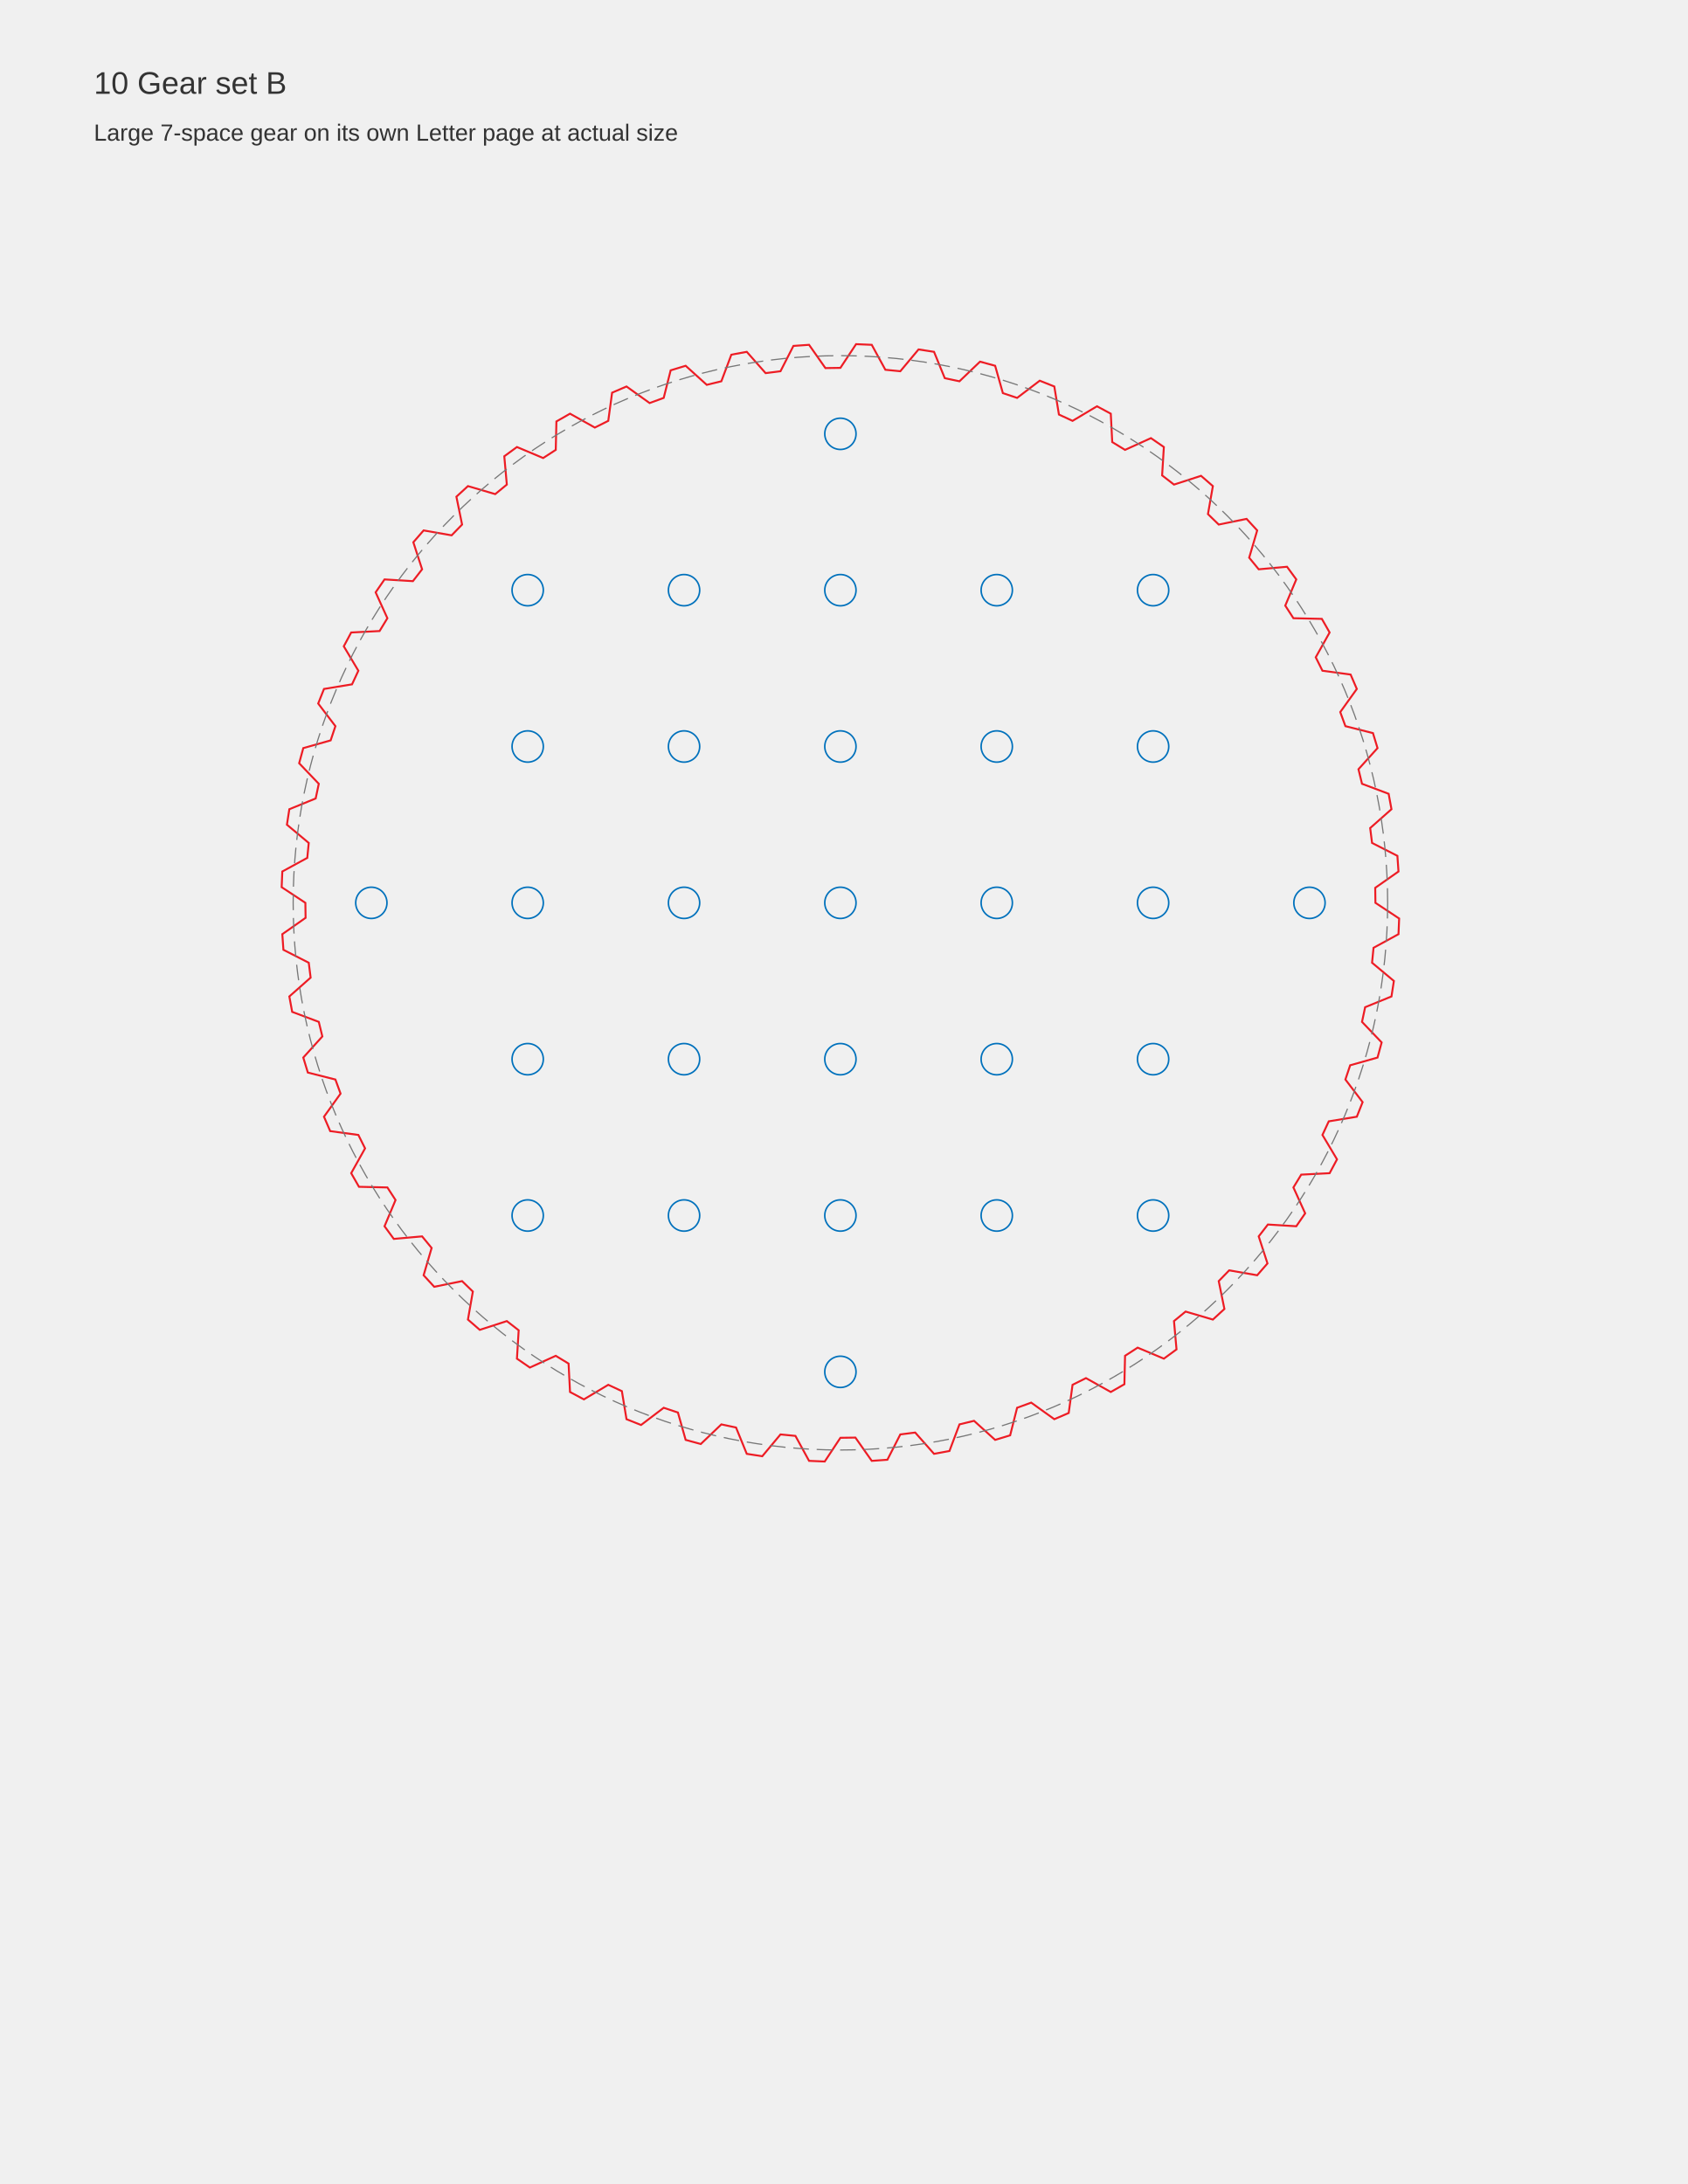
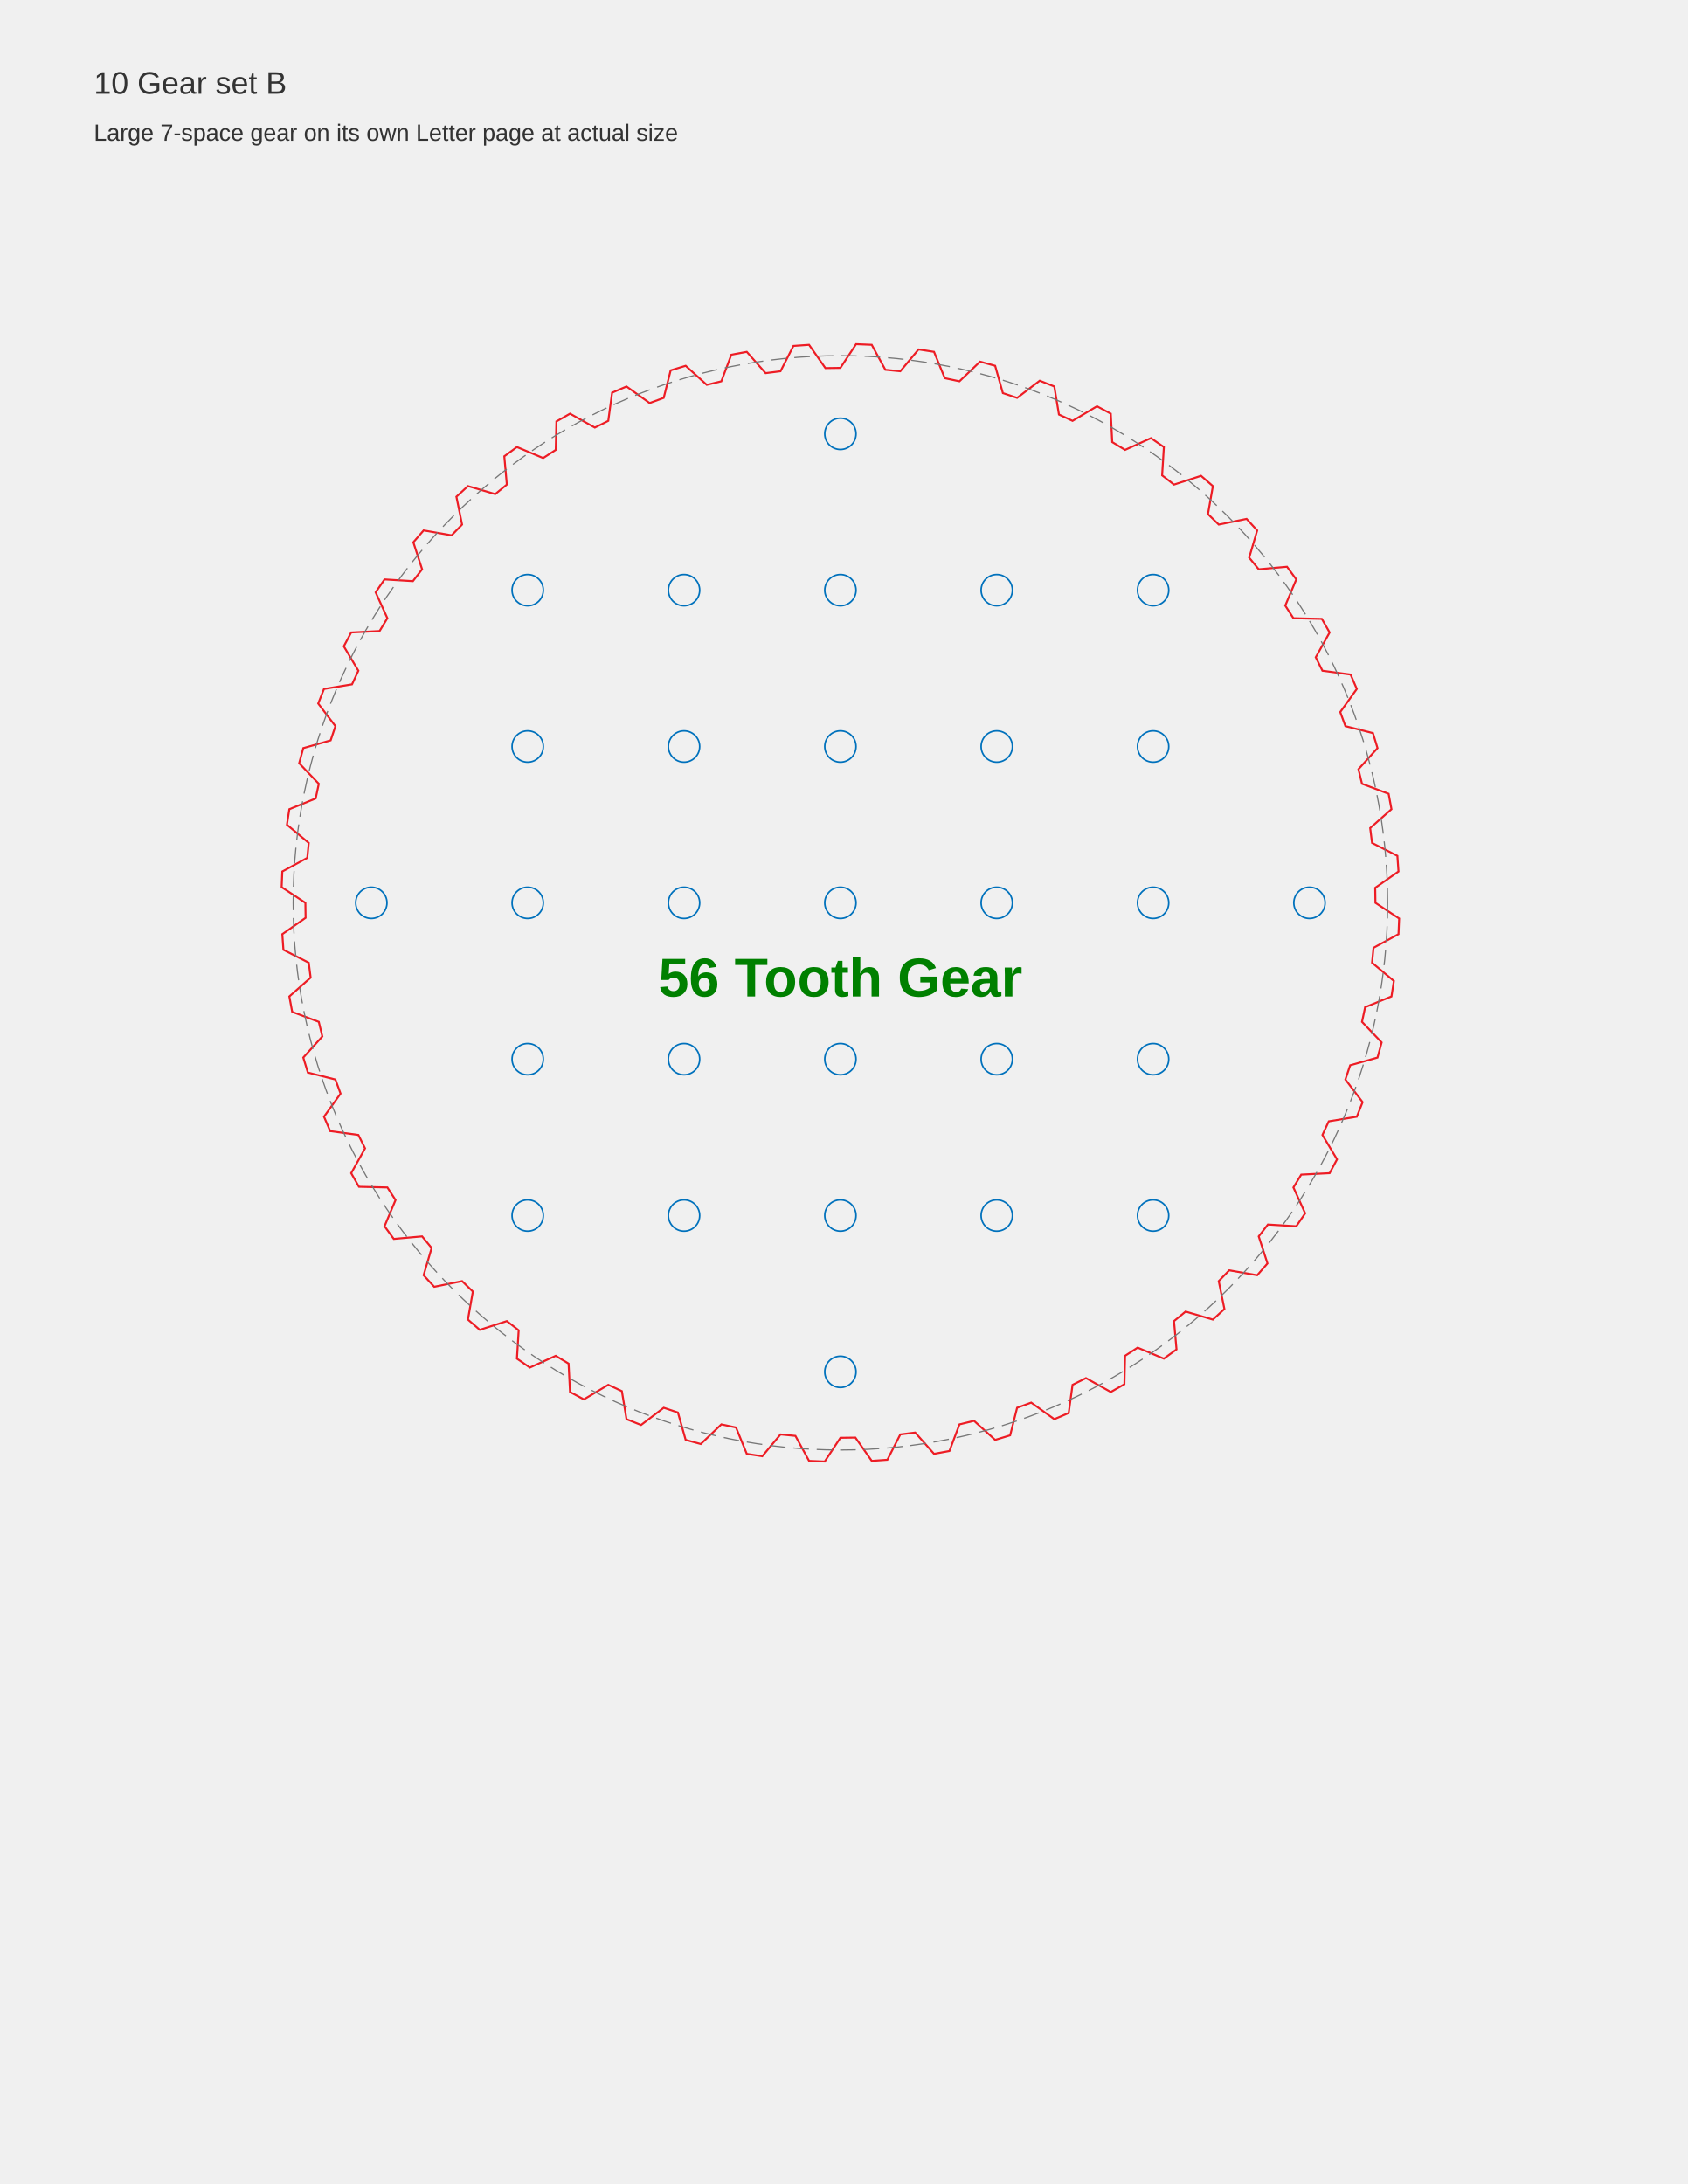
<svg xmlns="http://www.w3.org/2000/svg" version="1.1" width="215.9mm" height="279.4mm" viewBox="0 0 215.9 279.4" data-profile-key="motionsmith-ms4n" data-grid-pitch-mm="20" data-hole-diameter-mm="4">
  <defs>
    <style>
      .cut { fill: none; stroke: #ed1c24; stroke-width: 0.25; stroke-miterlimit: 10; }
      .drill { fill: none; stroke: #0071bc; stroke-width: 0.2; stroke-miterlimit: 10; }
      .score { fill: none; stroke: #777777; stroke-width: 0.15; stroke-dasharray: 2 1; }
      .label { fill: #333333; font-family: Arial, Helvetica, sans-serif; font-size: 4px; }
+       .engrave { fill: #008000; font-family: Arial, Helvetica, sans-serif; font-size: 3.2px; font-weight: bold; }
      .tiny { fill: #333333; font-family: Arial, Helvetica, sans-serif; font-size: 3px; }
      .small { fill: #333333; font-family: Arial, Helvetica, sans-serif; font-size: 3.6px; }
      .step-title { fill: #111827; font-family: Arial, Helvetica, sans-serif; font-size: 5px; font-weight: bold; }
      .part-card-label { fill: #111827; font-family: Arial, Helvetica, sans-serif; font-size: 3.5px; font-weight: bold; }
      .coord-label { fill: #111827; font-family: Arial, Helvetica, sans-serif; font-size: 6px; font-weight: bold; }
      .paper { fill: #ffffff; stroke: none; }
    </style>
  </defs>
  <text x="12" y="12" class="label" text-anchor="start">10 Gear set B</text>
  <text x="12" y="18" class="tiny" text-anchor="start">Large 7-space gear on its own Letter page at actual size</text>
  <g transform="translate(28 36)">
    <path d="M 147.938 79.5 L 150.972 81.505 L 150.888 83.509 L 147.695 85.252 L 147.507 87.163 L 150.298 89.495 L 149.99 91.477 L 146.622 92.851 L 146.222 94.729 L 148.734 97.359 L 148.206 99.294 L 144.706 100.283 L 144.097 102.103 L 146.299 104.998 L 145.557 106.862 L 141.969 107.453 L 141.16 109.194 L 143.024 112.317 L 142.078 114.086 L 138.446 114.271 L 137.448 115.911 L 138.95 119.223 L 137.813 120.875 L 134.182 120.653 L 133.007 122.17 L 134.129 125.63 L 132.813 127.144 L 129.231 126.516 L 127.893 127.893 L 128.62 131.456 L 127.144 132.813 L 123.654 131.789 L 122.17 133.007 L 122.494 136.629 L 120.875 137.813 L 117.522 136.404 L 115.911 137.448 L 115.827 141.084 L 114.086 142.078 L 110.912 140.303 L 109.194 141.16 L 108.704 144.764 L 106.862 145.557 L 103.906 143.438 L 102.103 144.097 L 101.213 147.623 L 99.294 148.206 L 96.594 145.768 L 94.729 146.222 L 93.449 149.626 L 91.477 149.99 L 89.067 147.266 L 87.163 147.507 L 85.51 150.747 L 83.509 150.888 L 81.419 147.911 L 79.5 147.938 L 77.495 150.972 L 75.491 150.888 L 73.748 147.695 L 71.837 147.507 L 69.505 150.298 L 67.523 149.99 L 66.149 146.622 L 64.271 146.222 L 61.641 148.734 L 59.706 148.206 L 58.717 144.706 L 56.897 144.097 L 54.002 146.299 L 52.138 145.557 L 51.547 141.969 L 49.806 141.16 L 46.683 143.024 L 44.914 142.078 L 44.729 138.446 L 43.089 137.448 L 39.777 138.95 L 38.125 137.813 L 38.347 134.182 L 36.83 133.007 L 33.37 134.129 L 31.856 132.813 L 32.484 129.231 L 31.107 127.893 L 27.544 128.62 L 26.187 127.144 L 27.211 123.654 L 25.993 122.17 L 22.371 122.494 L 21.187 120.875 L 22.596 117.522 L 21.552 115.911 L 17.916 115.827 L 16.922 114.086 L 18.697 110.912 L 17.84 109.194 L 14.236 108.704 L 13.443 106.862 L 15.562 103.906 L 14.903 102.103 L 11.377 101.213 L 10.794 99.294 L 13.232 96.594 L 12.778 94.729 L 9.374 93.449 L 9.01 91.477 L 11.734 89.067 L 11.493 87.163 L 8.253 85.51 L 8.112 83.509 L 11.089 81.419 L 11.062 79.5 L 8.028 77.495 L 8.112 75.491 L 11.305 73.748 L 11.493 71.837 L 8.702 69.505 L 9.01 67.523 L 12.378 66.149 L 12.778 64.271 L 10.266 61.641 L 10.794 59.706 L 14.294 58.717 L 14.903 56.897 L 12.701 54.002 L 13.443 52.138 L 17.031 51.547 L 17.84 49.806 L 15.976 46.683 L 16.922 44.914 L 20.554 44.729 L 21.552 43.089 L 20.05 39.777 L 21.187 38.125 L 24.818 38.347 L 25.993 36.83 L 24.871 33.37 L 26.187 31.856 L 29.769 32.484 L 31.107 31.107 L 30.38 27.544 L 31.856 26.187 L 35.346 27.211 L 36.83 25.993 L 36.506 22.371 L 38.125 21.187 L 41.478 22.596 L 43.089 21.552 L 43.173 17.916 L 44.914 16.922 L 48.088 18.697 L 49.806 17.84 L 50.296 14.236 L 52.138 13.443 L 55.094 15.562 L 56.897 14.903 L 57.787 11.377 L 59.706 10.794 L 62.406 13.232 L 64.271 12.778 L 65.551 9.374 L 67.523 9.01 L 69.933 11.734 L 71.837 11.493 L 73.49 8.253 L 75.491 8.112 L 77.581 11.089 L 79.5 11.062 L 81.505 8.028 L 83.509 8.112 L 85.252 11.305 L 87.163 11.493 L 89.495 8.702 L 91.477 9.01 L 92.851 12.378 L 94.729 12.778 L 97.359 10.266 L 99.294 10.794 L 100.283 14.294 L 102.103 14.903 L 104.998 12.701 L 106.862 13.443 L 107.453 17.031 L 109.194 17.84 L 112.317 15.976 L 114.086 16.922 L 114.271 20.554 L 115.911 21.552 L 119.223 20.05 L 120.875 21.187 L 120.653 24.818 L 122.17 25.993 L 125.63 24.871 L 127.144 26.187 L 126.516 29.769 L 127.893 31.107 L 131.456 30.38 L 132.813 31.856 L 131.789 35.346 L 133.007 36.83 L 136.629 36.506 L 137.813 38.125 L 136.404 41.478 L 137.448 43.089 L 141.084 43.173 L 142.078 44.914 L 140.303 48.088 L 141.16 49.806 L 144.764 50.296 L 145.557 52.138 L 143.438 55.094 L 144.097 56.897 L 147.623 57.787 L 148.206 59.706 L 145.768 62.406 L 146.222 64.271 L 149.626 65.551 L 149.99 67.523 L 147.266 69.933 L 147.507 71.837 L 150.747 73.49 L 150.888 75.491 L 147.911 77.581 Z" class="cut gear-outline" data-teeth="56" data-pitch-radius-mm="70" data-root-radius-mm="68.438" data-outer-radius-mm="71.5" data-attachment-hole-pattern="grid" />
  </g>
  <g transform="translate(28 36)">
    <circle cx="79.5" cy="79.5" r="2" class="drill axle-hole" data-hole-role="axle" data-hole-diameter-mm="4" />
  </g>
  <g transform="translate(28 36)">
    <circle cx="79.5" cy="79.5" r="70" class="score pitch-circle" />
  </g>
  <g transform="translate(28 36)">
    <circle cx="79.5" cy="59.5" r="2" class="drill linkage-hole bracket-hole crank-hole handle-hole" data-hole-role="linkage-bracket-crank-handle" data-attachment-kinds="linkage bracket crank handle" data-hole-diameter-mm="4" data-hole-index="0" data-hole-x-offset-mm="0" data-hole-y-offset-mm="-20" data-hole-radius-mm="20" />
  </g>
  <g transform="translate(28 36)">
    <circle cx="59.5" cy="79.5" r="2" class="drill linkage-hole bracket-hole crank-hole handle-hole" data-hole-role="linkage-bracket-crank-handle" data-attachment-kinds="linkage bracket crank handle" data-hole-diameter-mm="4" data-hole-index="1" data-hole-x-offset-mm="-20" data-hole-y-offset-mm="0" data-hole-radius-mm="20" />
  </g>
  <g transform="translate(28 36)">
    <circle cx="99.5" cy="79.5" r="2" class="drill linkage-hole bracket-hole crank-hole handle-hole" data-hole-role="linkage-bracket-crank-handle" data-attachment-kinds="linkage bracket crank handle" data-hole-diameter-mm="4" data-hole-index="2" data-hole-x-offset-mm="20" data-hole-y-offset-mm="0" data-hole-radius-mm="20" />
  </g>
  <g transform="translate(28 36)">
    <circle cx="79.5" cy="99.5" r="2" class="drill linkage-hole bracket-hole crank-hole handle-hole" data-hole-role="linkage-bracket-crank-handle" data-attachment-kinds="linkage bracket crank handle" data-hole-diameter-mm="4" data-hole-index="3" data-hole-x-offset-mm="0" data-hole-y-offset-mm="20" data-hole-radius-mm="20" />
  </g>
  <g transform="translate(28 36)">
    <circle cx="59.5" cy="59.5" r="2" class="drill linkage-hole bracket-hole crank-hole handle-hole" data-hole-role="linkage-bracket-crank-handle" data-attachment-kinds="linkage bracket crank handle" data-hole-diameter-mm="4" data-hole-index="4" data-hole-x-offset-mm="-20" data-hole-y-offset-mm="-20" data-hole-radius-mm="28.284" />
  </g>
  <g transform="translate(28 36)">
    <circle cx="99.5" cy="59.5" r="2" class="drill linkage-hole bracket-hole crank-hole handle-hole" data-hole-role="linkage-bracket-crank-handle" data-attachment-kinds="linkage bracket crank handle" data-hole-diameter-mm="4" data-hole-index="5" data-hole-x-offset-mm="20" data-hole-y-offset-mm="-20" data-hole-radius-mm="28.284" />
  </g>
  <g transform="translate(28 36)">
    <circle cx="59.5" cy="99.5" r="2" class="drill linkage-hole bracket-hole crank-hole handle-hole" data-hole-role="linkage-bracket-crank-handle" data-attachment-kinds="linkage bracket crank handle" data-hole-diameter-mm="4" data-hole-index="6" data-hole-x-offset-mm="-20" data-hole-y-offset-mm="20" data-hole-radius-mm="28.284" />
  </g>
  <g transform="translate(28 36)">
    <circle cx="99.5" cy="99.5" r="2" class="drill linkage-hole bracket-hole crank-hole handle-hole" data-hole-role="linkage-bracket-crank-handle" data-attachment-kinds="linkage bracket crank handle" data-hole-diameter-mm="4" data-hole-index="7" data-hole-x-offset-mm="20" data-hole-y-offset-mm="20" data-hole-radius-mm="28.284" />
  </g>
  <g transform="translate(28 36)">
    <circle cx="79.5" cy="39.5" r="2" class="drill linkage-hole bracket-hole crank-hole handle-hole" data-hole-role="linkage-bracket-crank-handle" data-attachment-kinds="linkage bracket crank handle" data-hole-diameter-mm="4" data-hole-index="8" data-hole-x-offset-mm="0" data-hole-y-offset-mm="-40" data-hole-radius-mm="40" />
  </g>
  <g transform="translate(28 36)">
    <circle cx="39.5" cy="79.5" r="2" class="drill linkage-hole bracket-hole crank-hole handle-hole" data-hole-role="linkage-bracket-crank-handle" data-attachment-kinds="linkage bracket crank handle" data-hole-diameter-mm="4" data-hole-index="9" data-hole-x-offset-mm="-40" data-hole-y-offset-mm="0" data-hole-radius-mm="40" />
  </g>
  <g transform="translate(28 36)">
    <circle cx="119.5" cy="79.5" r="2" class="drill linkage-hole bracket-hole crank-hole handle-hole" data-hole-role="linkage-bracket-crank-handle" data-attachment-kinds="linkage bracket crank handle" data-hole-diameter-mm="4" data-hole-index="10" data-hole-x-offset-mm="40" data-hole-y-offset-mm="0" data-hole-radius-mm="40" />
  </g>
  <g transform="translate(28 36)">
    <circle cx="79.5" cy="119.5" r="2" class="drill linkage-hole bracket-hole crank-hole handle-hole" data-hole-role="linkage-bracket-crank-handle" data-attachment-kinds="linkage bracket crank handle" data-hole-diameter-mm="4" data-hole-index="11" data-hole-x-offset-mm="0" data-hole-y-offset-mm="40" data-hole-radius-mm="40" />
  </g>
  <g transform="translate(28 36)">
    <circle cx="59.5" cy="39.5" r="2" class="drill linkage-hole bracket-hole crank-hole handle-hole" data-hole-role="linkage-bracket-crank-handle" data-attachment-kinds="linkage bracket crank handle" data-hole-diameter-mm="4" data-hole-index="12" data-hole-x-offset-mm="-20" data-hole-y-offset-mm="-40" data-hole-radius-mm="44.721" />
  </g>
  <g transform="translate(28 36)">
    <circle cx="99.5" cy="39.5" r="2" class="drill linkage-hole bracket-hole crank-hole handle-hole" data-hole-role="linkage-bracket-crank-handle" data-attachment-kinds="linkage bracket crank handle" data-hole-diameter-mm="4" data-hole-index="13" data-hole-x-offset-mm="20" data-hole-y-offset-mm="-40" data-hole-radius-mm="44.721" />
  </g>
  <g transform="translate(28 36)">
    <circle cx="39.5" cy="59.5" r="2" class="drill linkage-hole bracket-hole crank-hole handle-hole" data-hole-role="linkage-bracket-crank-handle" data-attachment-kinds="linkage bracket crank handle" data-hole-diameter-mm="4" data-hole-index="14" data-hole-x-offset-mm="-40" data-hole-y-offset-mm="-20" data-hole-radius-mm="44.721" />
  </g>
  <g transform="translate(28 36)">
    <circle cx="119.5" cy="59.5" r="2" class="drill linkage-hole bracket-hole crank-hole handle-hole" data-hole-role="linkage-bracket-crank-handle" data-attachment-kinds="linkage bracket crank handle" data-hole-diameter-mm="4" data-hole-index="15" data-hole-x-offset-mm="40" data-hole-y-offset-mm="-20" data-hole-radius-mm="44.721" />
  </g>
  <g transform="translate(28 36)">
    <circle cx="39.5" cy="99.5" r="2" class="drill linkage-hole bracket-hole crank-hole handle-hole" data-hole-role="linkage-bracket-crank-handle" data-attachment-kinds="linkage bracket crank handle" data-hole-diameter-mm="4" data-hole-index="16" data-hole-x-offset-mm="-40" data-hole-y-offset-mm="20" data-hole-radius-mm="44.721" />
  </g>
  <g transform="translate(28 36)">
    <circle cx="119.5" cy="99.5" r="2" class="drill linkage-hole bracket-hole crank-hole handle-hole" data-hole-role="linkage-bracket-crank-handle" data-attachment-kinds="linkage bracket crank handle" data-hole-diameter-mm="4" data-hole-index="17" data-hole-x-offset-mm="40" data-hole-y-offset-mm="20" data-hole-radius-mm="44.721" />
  </g>
  <g transform="translate(28 36)">
    <circle cx="59.5" cy="119.5" r="2" class="drill linkage-hole bracket-hole crank-hole handle-hole" data-hole-role="linkage-bracket-crank-handle" data-attachment-kinds="linkage bracket crank handle" data-hole-diameter-mm="4" data-hole-index="18" data-hole-x-offset-mm="-20" data-hole-y-offset-mm="40" data-hole-radius-mm="44.721" />
  </g>
  <g transform="translate(28 36)">
    <circle cx="99.5" cy="119.5" r="2" class="drill linkage-hole bracket-hole crank-hole handle-hole" data-hole-role="linkage-bracket-crank-handle" data-attachment-kinds="linkage bracket crank handle" data-hole-diameter-mm="4" data-hole-index="19" data-hole-x-offset-mm="20" data-hole-y-offset-mm="40" data-hole-radius-mm="44.721" />
  </g>
  <g transform="translate(28 36)">
    <circle cx="39.5" cy="39.5" r="2" class="drill linkage-hole bracket-hole crank-hole handle-hole" data-hole-role="linkage-bracket-crank-handle" data-attachment-kinds="linkage bracket crank handle" data-hole-diameter-mm="4" data-hole-index="20" data-hole-x-offset-mm="-40" data-hole-y-offset-mm="-40" data-hole-radius-mm="56.569" />
  </g>
  <g transform="translate(28 36)">
    <circle cx="119.5" cy="39.5" r="2" class="drill linkage-hole bracket-hole crank-hole handle-hole" data-hole-role="linkage-bracket-crank-handle" data-attachment-kinds="linkage bracket crank handle" data-hole-diameter-mm="4" data-hole-index="21" data-hole-x-offset-mm="40" data-hole-y-offset-mm="-40" data-hole-radius-mm="56.569" />
  </g>
  <g transform="translate(28 36)">
    <circle cx="39.5" cy="119.5" r="2" class="drill linkage-hole bracket-hole crank-hole handle-hole" data-hole-role="linkage-bracket-crank-handle" data-attachment-kinds="linkage bracket crank handle" data-hole-diameter-mm="4" data-hole-index="22" data-hole-x-offset-mm="-40" data-hole-y-offset-mm="40" data-hole-radius-mm="56.569" />
  </g>
  <g transform="translate(28 36)">
    <circle cx="119.5" cy="119.5" r="2" class="drill linkage-hole bracket-hole crank-hole handle-hole" data-hole-role="linkage-bracket-crank-handle" data-attachment-kinds="linkage bracket crank handle" data-hole-diameter-mm="4" data-hole-index="23" data-hole-x-offset-mm="40" data-hole-y-offset-mm="40" data-hole-radius-mm="56.569" />
  </g>
  <g transform="translate(28 36)">
    <circle cx="79.5" cy="19.5" r="2" class="drill linkage-hole bracket-hole crank-hole handle-hole" data-hole-role="linkage-bracket-crank-handle" data-attachment-kinds="linkage bracket crank handle" data-hole-diameter-mm="4" data-hole-index="24" data-hole-x-offset-mm="0" data-hole-y-offset-mm="-60" data-hole-radius-mm="60" />
  </g>
  <g transform="translate(28 36)">
    <circle cx="19.5" cy="79.5" r="2" class="drill linkage-hole bracket-hole crank-hole handle-hole" data-hole-role="linkage-bracket-crank-handle" data-attachment-kinds="linkage bracket crank handle" data-hole-diameter-mm="4" data-hole-index="25" data-hole-x-offset-mm="-60" data-hole-y-offset-mm="0" data-hole-radius-mm="60" />
  </g>
  <g transform="translate(28 36)">
    <circle cx="139.5" cy="79.5" r="2" class="drill linkage-hole bracket-hole crank-hole handle-hole" data-hole-role="linkage-bracket-crank-handle" data-attachment-kinds="linkage bracket crank handle" data-hole-diameter-mm="4" data-hole-index="26" data-hole-x-offset-mm="60" data-hole-y-offset-mm="0" data-hole-radius-mm="60" />
  </g>
  <g transform="translate(28 36)">
    <circle cx="79.5" cy="139.5" r="2" class="drill linkage-hole bracket-hole crank-hole handle-hole" data-hole-role="linkage-bracket-crank-handle" data-attachment-kinds="linkage bracket crank handle" data-hole-diameter-mm="4" data-hole-index="27" data-hole-x-offset-mm="0" data-hole-y-offset-mm="60" data-hole-radius-mm="60" />
  </g>
+   <g transform="translate(28 36)">
+     <text x="79.5" y="89.5" class="engrave" text-anchor="middle" dominant-baseline="middle" data-engrave-role="part-label" data-engrave-label="56 Tooth Gear" style="font-size:7px">56 Tooth Gear</text>
+   </g>
</svg>
